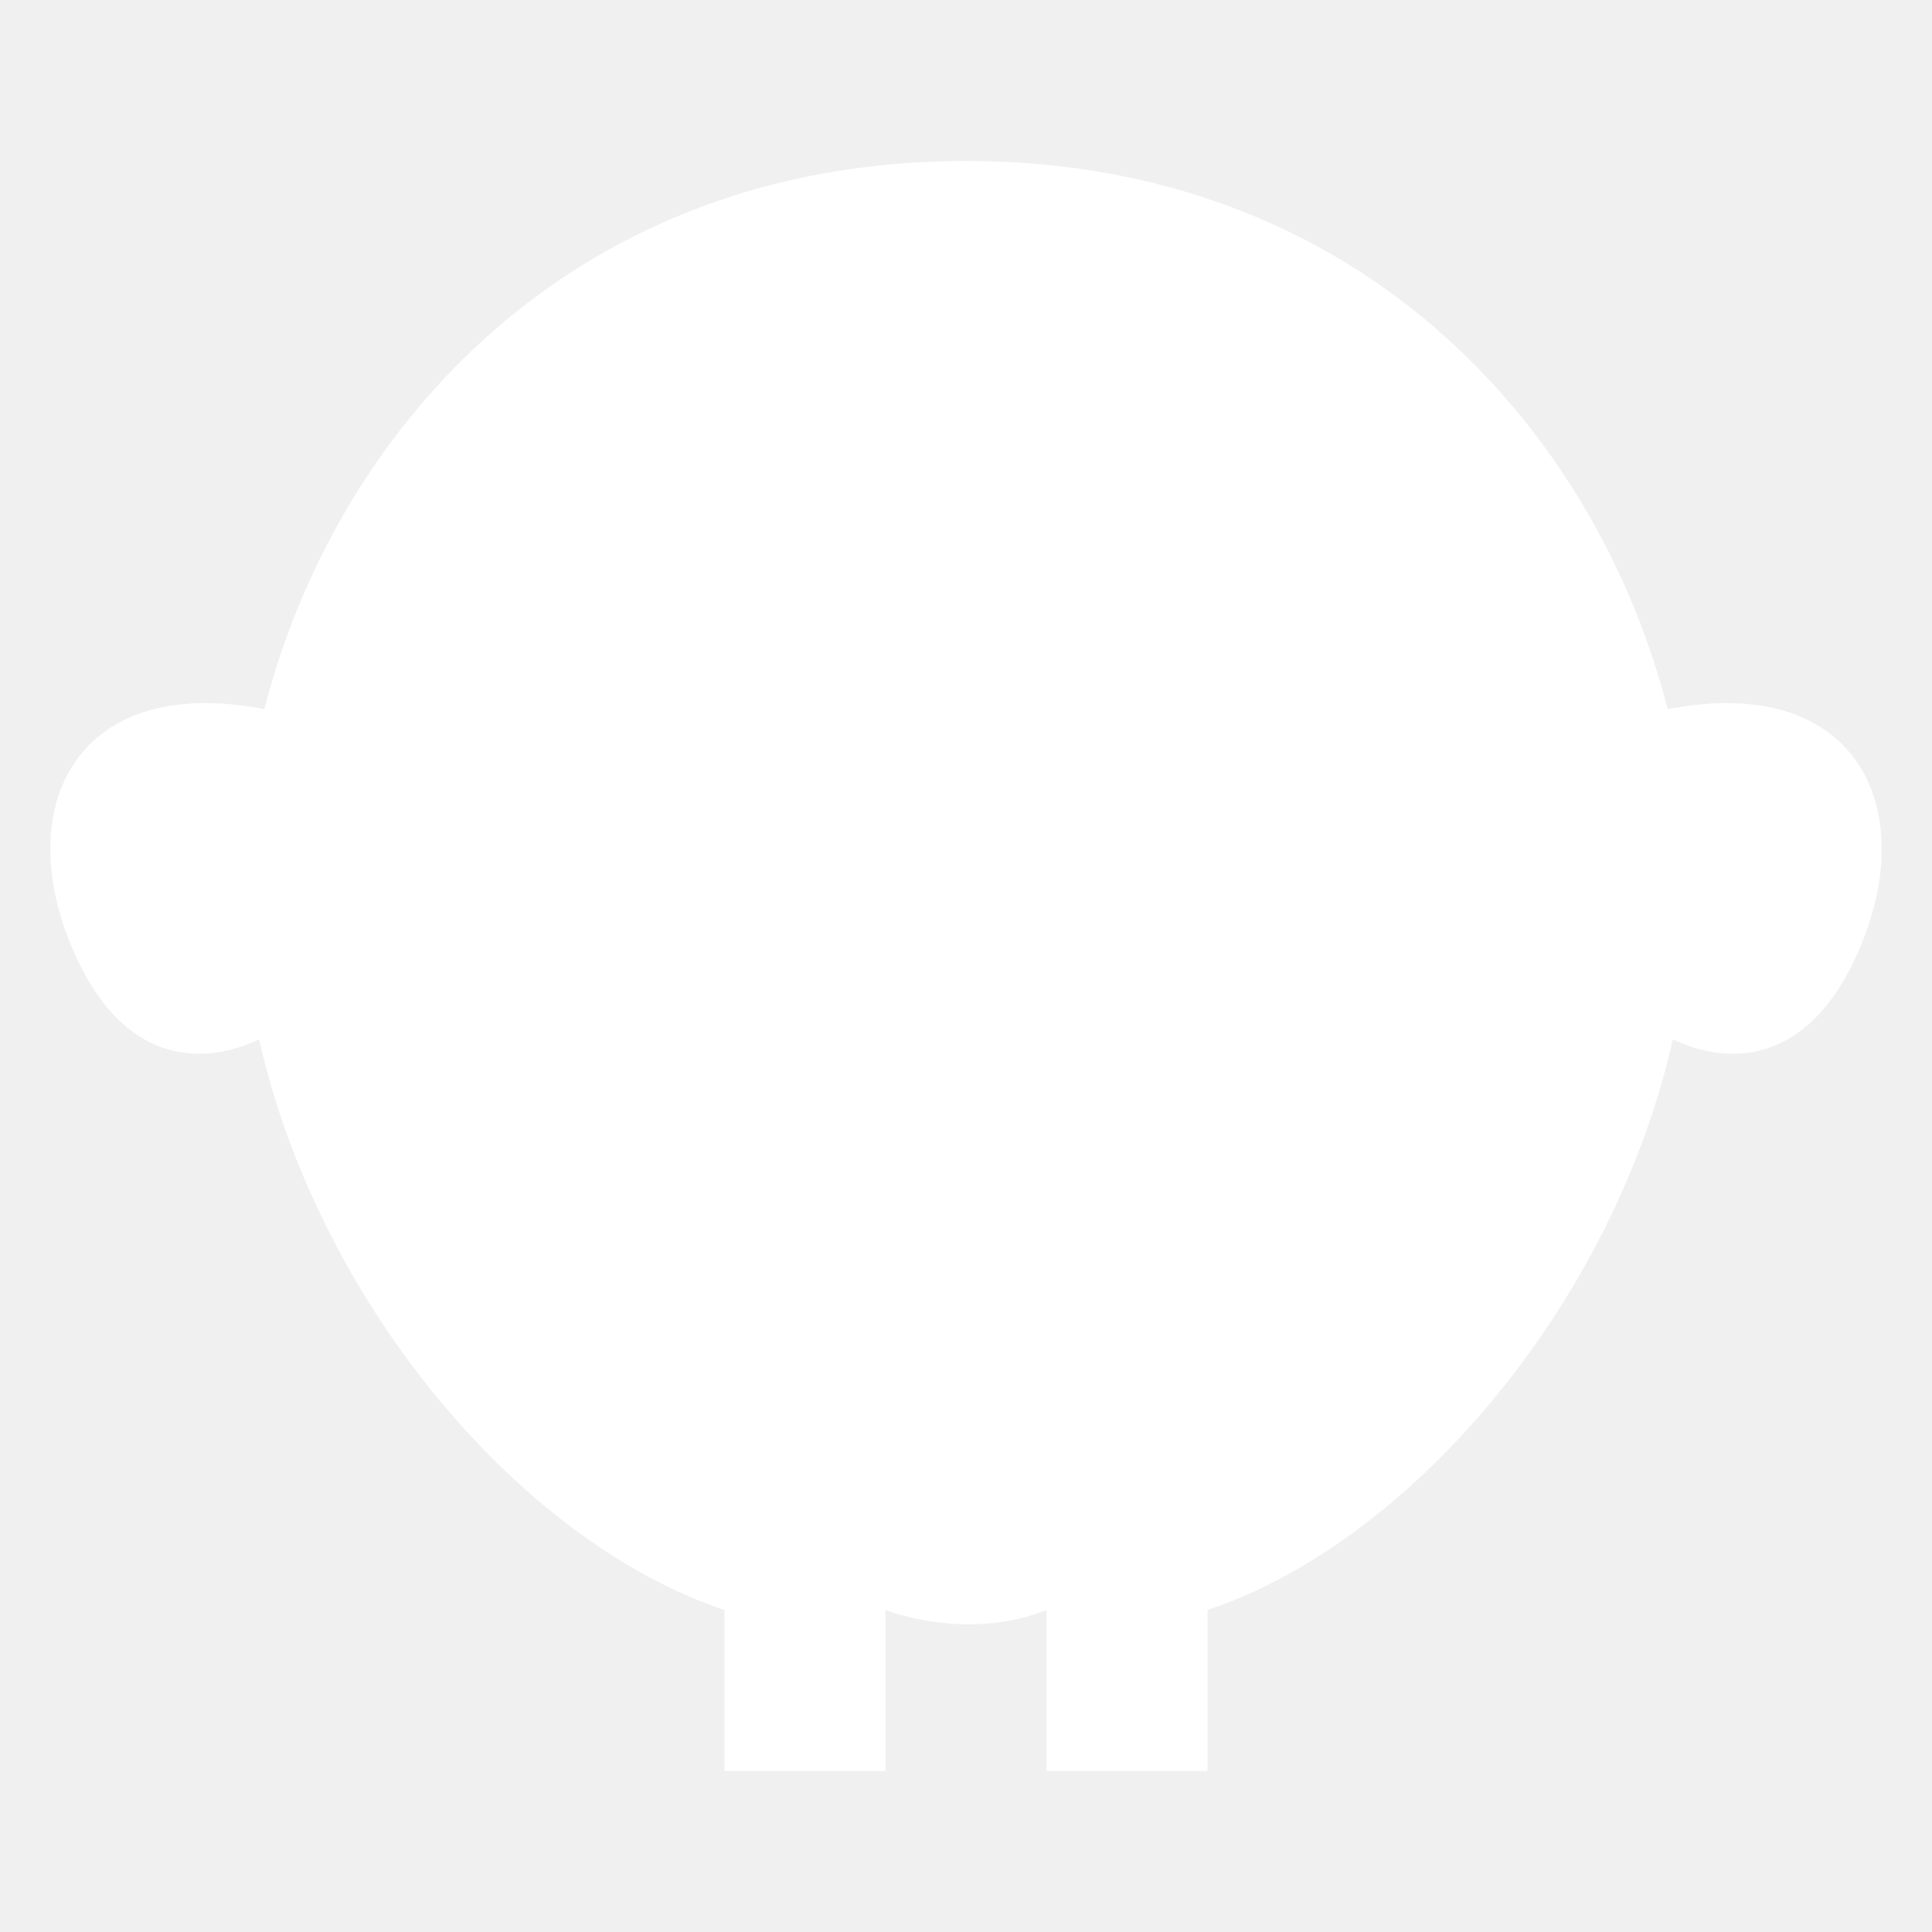
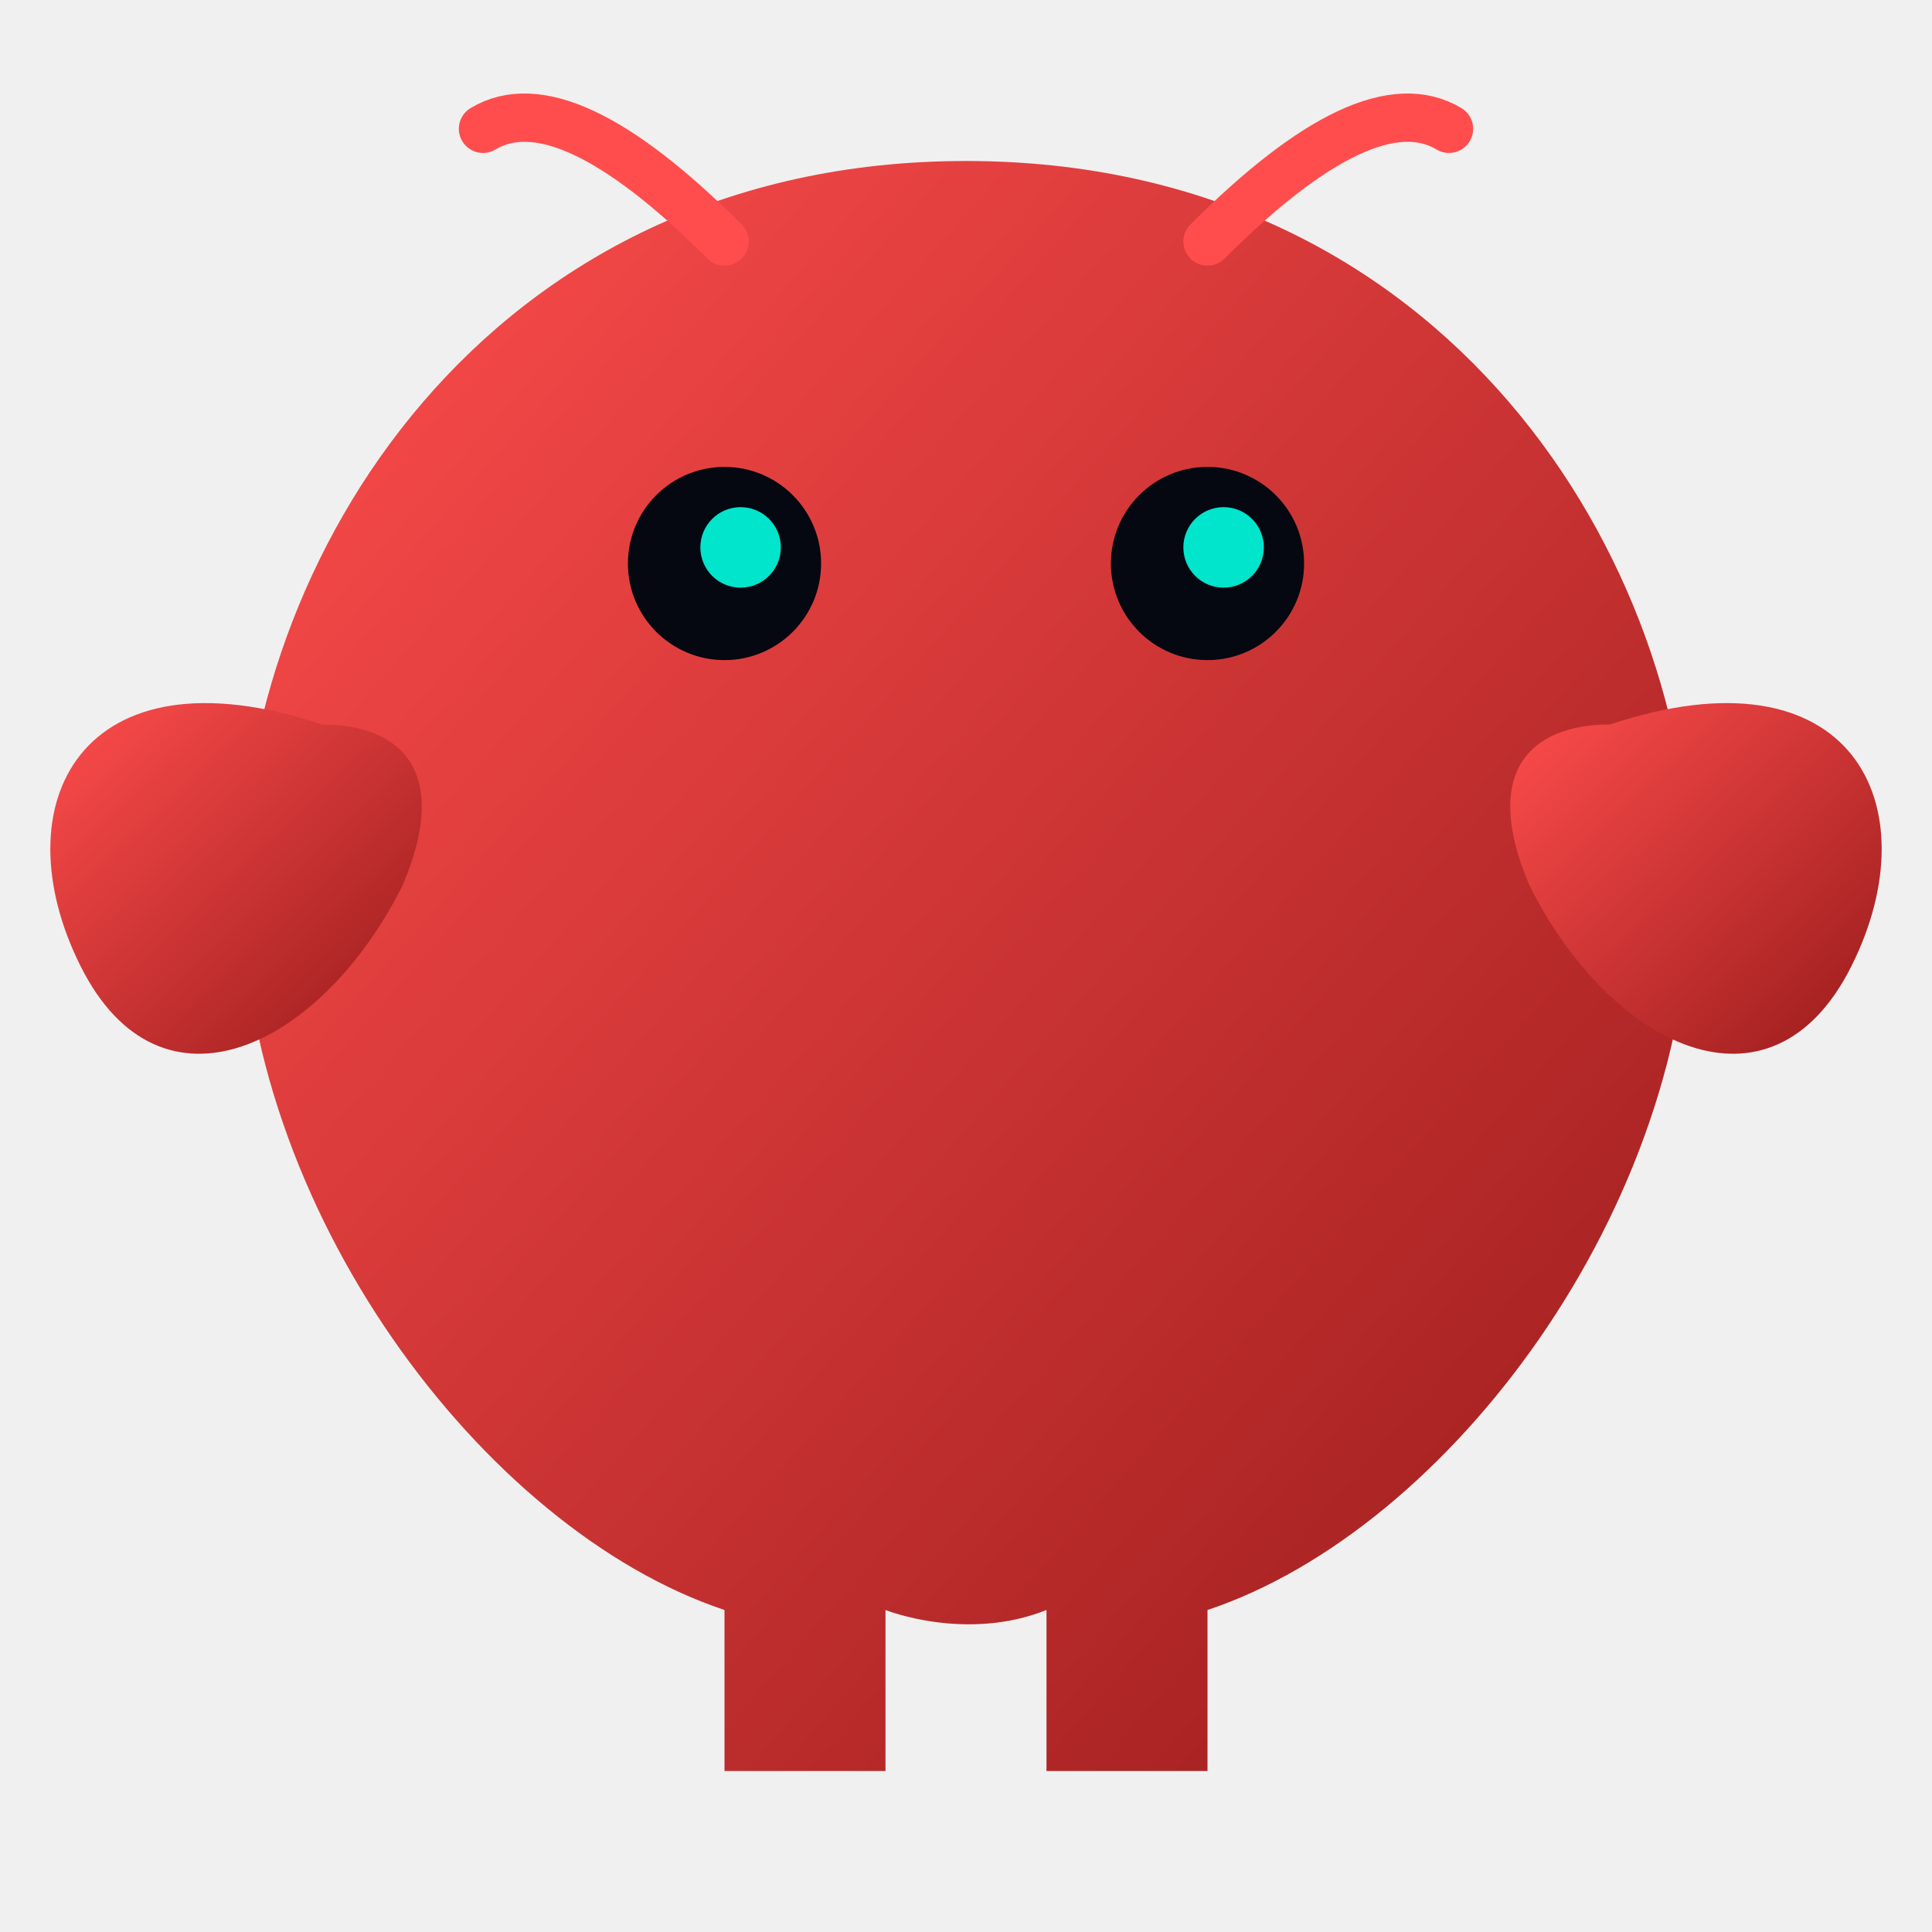
<svg xmlns="http://www.w3.org/2000/svg" viewBox="0 0 120 120" fill="none">
-   <path d="M60 10 C30 10 15 35 15 55 C15 75 30 95 45 100 L45 110 L55 110 L55 100 C55 100 60 102 65 100 L65 110 L75 110 L75 100 C90 95 105 75 105 55 C105 35 90 10 60 10Z" fill="#ffffff" />
-   <path d="M20 45 C5 40 0 50 5 60 C10 70 20 65 25 55 C28 48 25 45 20 45Z" fill="#ffffff" />
-   <path d="M100 45 C115 40 120 50 115 60 C110 70 100 65 95 55 C92 48 95 45 100 45Z" fill="#ffffff" />
+   <defs>
+     <linearGradient id="lobster-gradient" x1="0%" y1="0%" x2="100%" y2="100%">
+       <stop offset="0%" stop-color="#ff4d4d" />
+       <stop offset="100%" stop-color="#991b1b" />
+     </linearGradient>
+   </defs>
+   <path d="M60 10 C30 10 15 35 15 55 C15 75 30 95 45 100 L45 110 L55 110 L55 100 C55 100 60 102 65 100 L65 110 L75 110 L75 100 C90 95 105 75 105 55 C105 35 90 10 60 10Z" fill="url(#lobster-gradient)" />
+   <path d="M20 45 C5 40 0 50 5 60 C10 70 20 65 25 55 C28 48 25 45 20 45Z" fill="url(#lobster-gradient)" />
+   <path d="M100 45 C115 40 120 50 115 60 C110 70 100 65 95 55 C92 48 95 45 100 45Z" fill="url(#lobster-gradient)" />
+   <path d="M45 15 Q35 5 30 8" stroke="#ff4d4d" stroke-width="3" stroke-linecap="round" />
+   <path d="M75 15 Q85 5 90 8" stroke="#ff4d4d" stroke-width="3" stroke-linecap="round" />
+   <circle cx="45" cy="35" r="6" fill="#050810" />
+   <circle cx="75" cy="35" r="6" fill="#050810" />
+   <circle cx="46" cy="34" r="2.5" fill="#00e5cc" />
+   <circle cx="76" cy="34" r="2.5" fill="#00e5cc" />
</svg>
